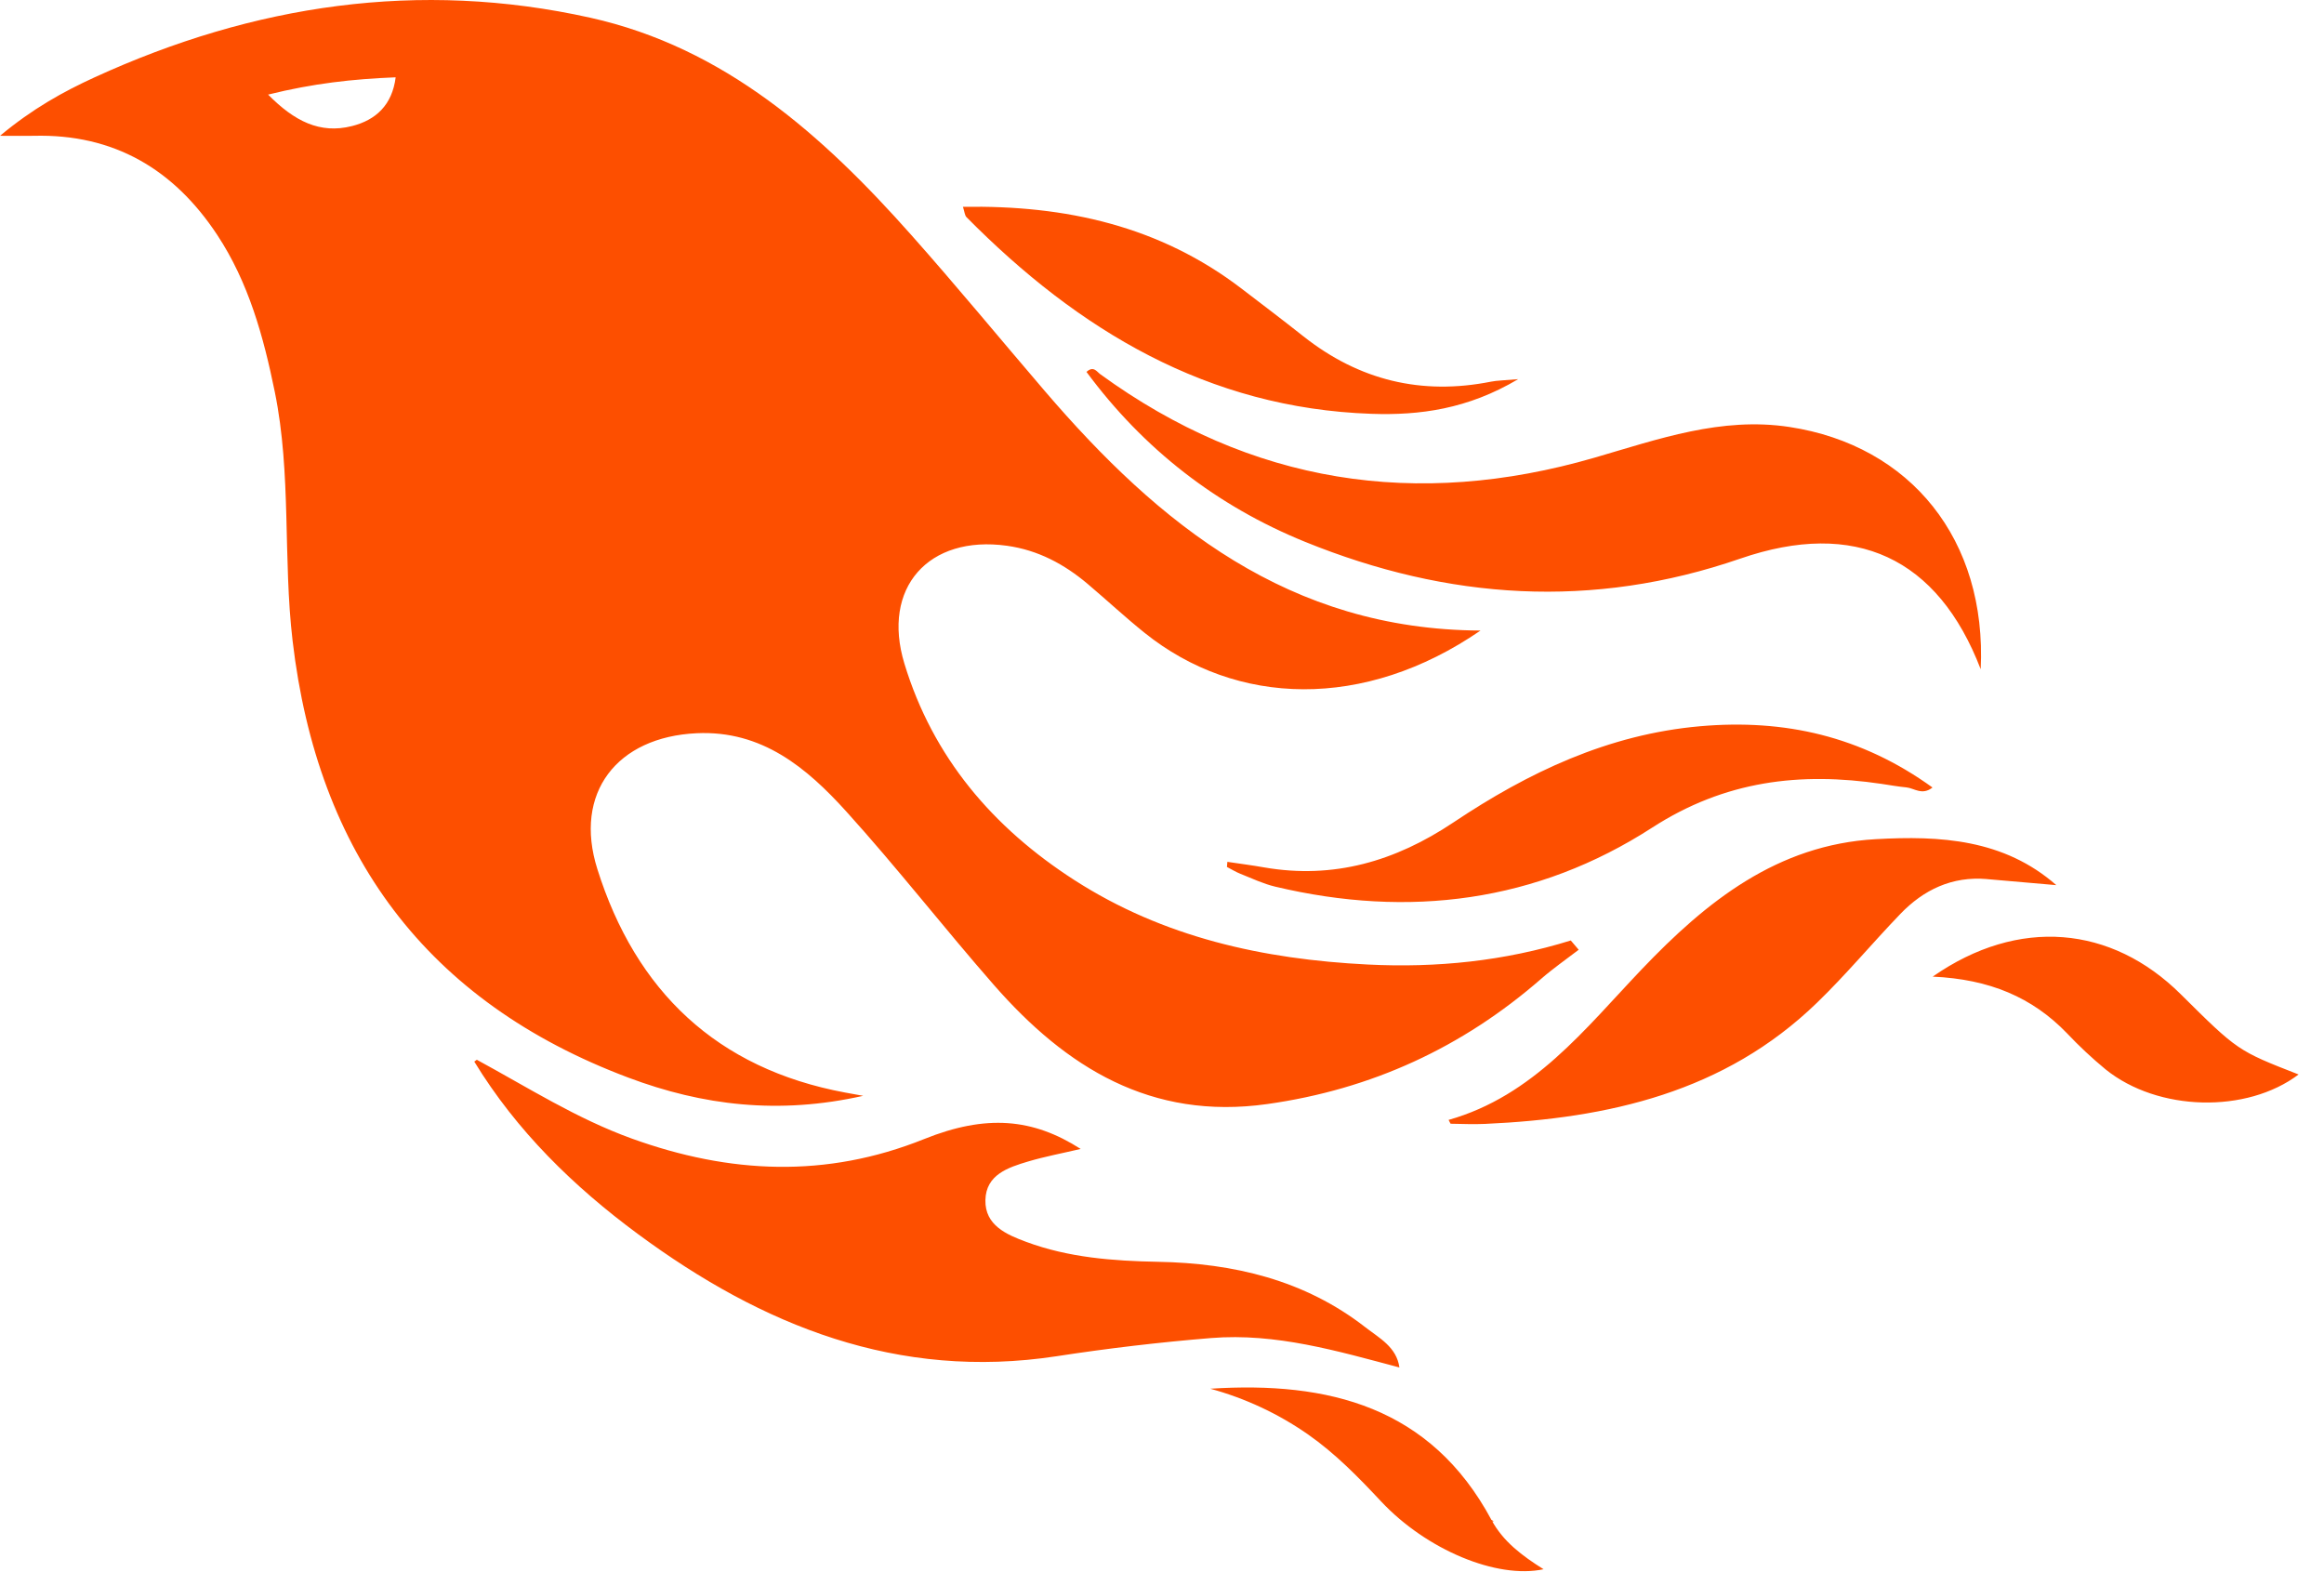
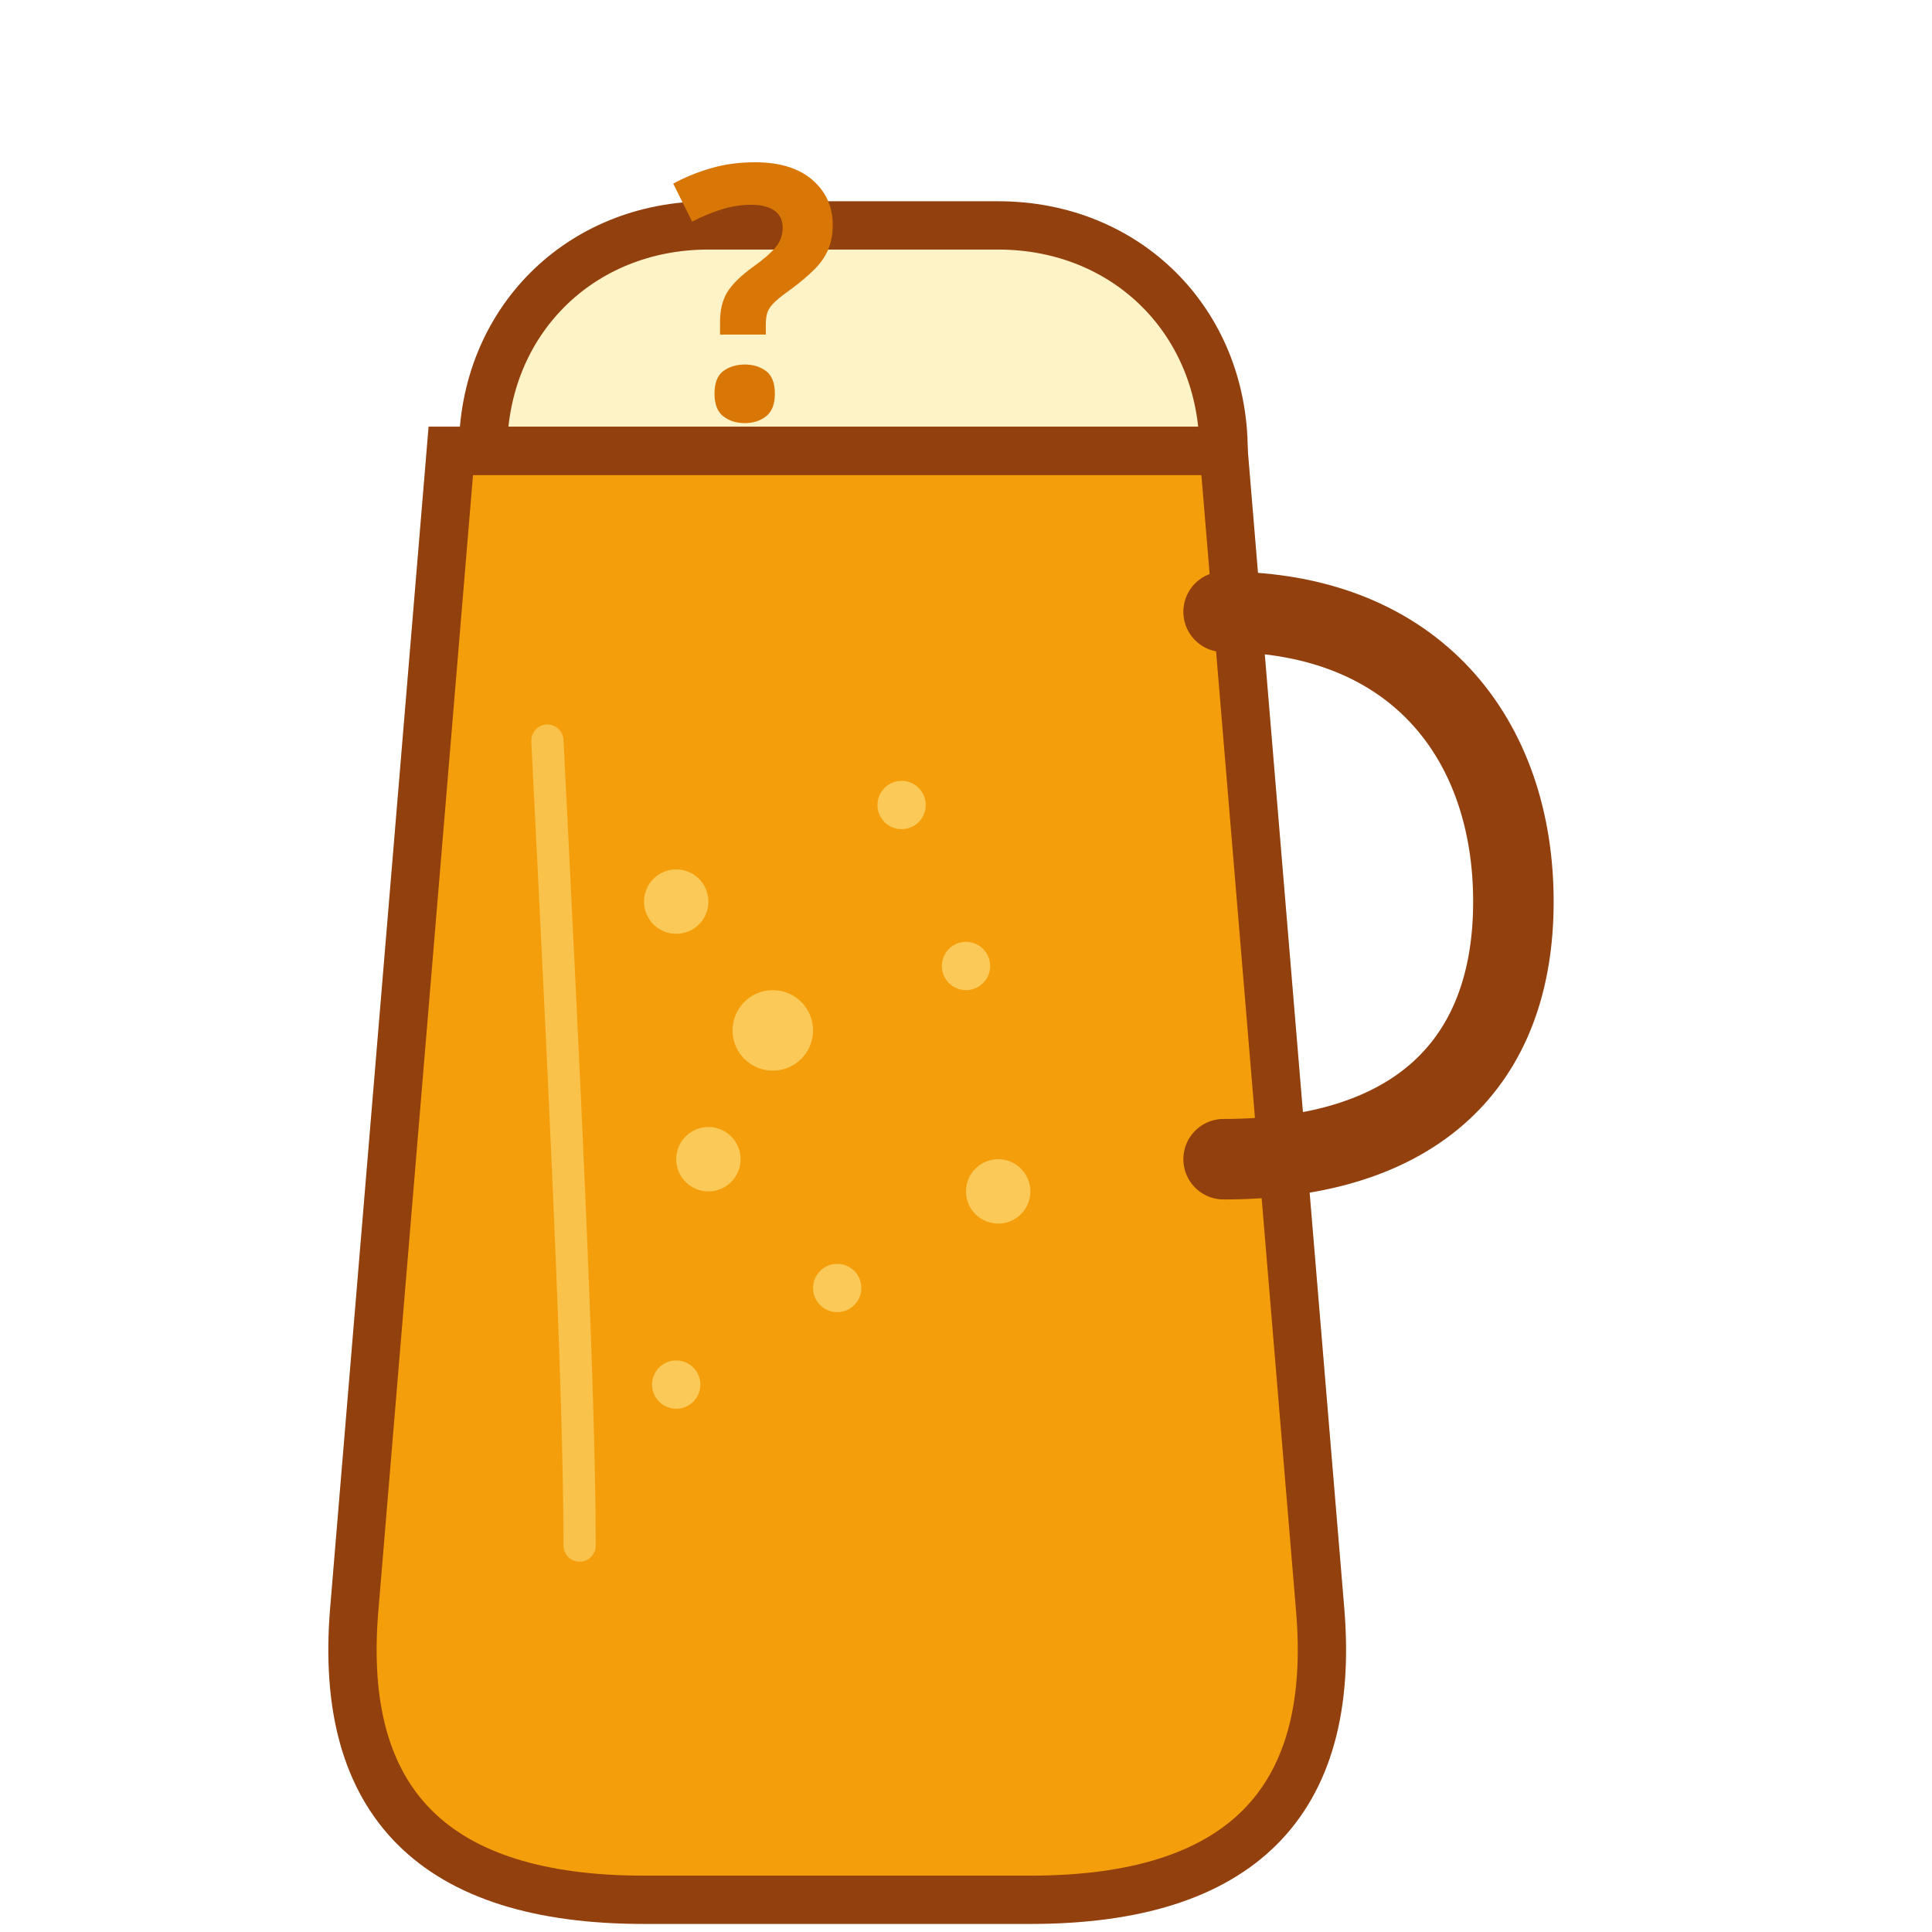
- <svg xmlns="http://www.w3.org/2000/svg" viewBox="0 0 71 48" fill="currentColor" aria-hidden="true">
-   <path d="m26.371 33.477-.552-.1c-3.92-.729-6.397-3.1-7.57-6.829-.733-2.324.597-4.035 3.035-4.148 1.995-.092 3.362 1.055 4.57 2.39 1.557 1.72 2.984 3.558 4.514 5.305 2.202 2.515 4.797 4.134 8.347 3.634 3.183-.448 5.958-1.725 8.371-3.828.363-.316.761-.592 1.144-.886l-.241-.284c-2.027.63-4.093.841-6.205.735-3.195-.16-6.24-.828-8.964-2.582-2.486-1.601-4.319-3.746-5.19-6.611-.704-2.315.736-3.934 3.135-3.6.948.133 1.746.56 2.463 1.165.583.493 1.143 1.015 1.738 1.493 2.8 2.25 6.712 2.375 10.265-.068-5.842-.026-9.817-3.24-13.308-7.313-1.366-1.594-2.7-3.216-4.095-4.785-2.698-3.036-5.692-5.71-9.79-6.623C12.8-.623 7.745.14 2.893 2.361 1.926 2.804.997 3.319 0 4.149c.494 0 .763.006 1.032 0 2.446-.064 4.28 1.023 5.602 3.024.962 1.457 1.415 3.104 1.761 4.798.513 2.515.247 5.078.544 7.605.761 6.494 4.08 11.026 10.26 13.346 2.267.852 4.591 1.135 7.172.555ZM10.751 3.852c-.976.246-1.756-.148-2.56-.962 1.377-.343 2.592-.476 3.897-.528-.107.848-.607 1.306-1.336 1.49Zm32.002 37.924c-.085-.626-.62-.901-1.04-1.228-1.857-1.446-4.03-1.958-6.333-2-1.375-.026-2.735-.128-4.031-.61-.595-.22-1.26-.505-1.244-1.272.015-.78.693-1 1.31-1.184.505-.15 1.026-.247 1.6-.382-1.46-.936-2.886-1.065-4.787-.3-2.993 1.202-5.943 1.06-8.926-.017-1.684-.608-3.179-1.563-4.735-2.408l-.077.057c1.29 2.115 3.034 3.817 5.004 5.271 3.793 2.8 7.936 4.471 12.784 3.73A66.714 66.714 0 0 1 37 40.877c1.98-.16 3.866.398 5.753.899Zm-9.14-30.345c-.105-.076-.206-.266-.42-.069 1.745 2.36 3.985 4.098 6.683 5.193 4.354 1.767 8.773 2.07 13.293.51 3.51-1.21 6.033-.028 7.343 3.38.19-3.955-2.137-6.837-5.843-7.401-2.084-.318-4.01.373-5.962.94-5.434 1.575-10.485.798-15.094-2.553Zm27.085 15.425c.708.059 1.416.123 2.124.185-1.6-1.405-3.55-1.517-5.523-1.404-3.003.17-5.167 1.903-7.14 3.972-1.739 1.824-3.31 3.87-5.903 4.604.043.078.054.117.066.117.35.005.699.021 1.047.005 3.768-.17 7.317-.965 10.14-3.7.89-.86 1.685-1.817 2.544-2.71.716-.746 1.584-1.159 2.645-1.07Zm-8.753-4.67c-2.812.246-5.254 1.409-7.548 2.943-1.766 1.18-3.654 1.738-5.776 1.37-.374-.066-.75-.114-1.124-.17l-.013.156c.135.07.265.151.405.207.354.14.702.308 1.07.395 4.083.971 7.992.474 11.516-1.803 2.221-1.435 4.521-1.707 7.013-1.336.252.038.503.083.756.107.234.022.479.255.795.003-2.179-1.574-4.526-2.096-7.094-1.872Zm-10.049-9.544c1.475.051 2.943-.142 4.486-1.059-.452.04-.643.04-.827.076-2.126.424-4.033-.04-5.733-1.383-.623-.493-1.257-.974-1.889-1.457-2.503-1.914-5.374-2.555-8.514-2.5.05.154.054.26.108.315 3.417 3.455 7.371 5.836 12.369 6.008Zm24.727 17.731c-2.114-2.097-4.952-2.367-7.578-.537 1.738.078 3.043.632 4.101 1.728a13 13 0 0 0 1.182 1.106c1.6 1.29 4.311 1.352 5.896.155-1.861-.726-1.861-.726-3.601-2.452Zm-21.058 16.06c-1.858-3.46-4.981-4.24-8.59-4.008a9.667 9.667 0 0 1 2.977 1.39c.84.586 1.547 1.311 2.243 2.055 1.38 1.473 3.534 2.376 4.962 2.07-.656-.412-1.238-.848-1.592-1.507Zl-.006.006-.036-.004.021.018.012.053Za.127.127 0 0 0 .015.043c.005.008.038 0 .058-.002Zl-.008.01.005.026.024.014Z" fill="#FD4F00" />
+ <svg xmlns="http://www.w3.org/2000/svg" viewBox="0 0 120 120" fill="none">
+   <path d="M28 28h48l6 72c1 12-5 18-18 18H40c-13 0-19-6-18-18l6-72Z" fill="#F59E0B" stroke="#92400E" stroke-width="3" />
+   <path d="M30 28c0-8 6-14 14-14h18c8 0 14 6 14 14H30Z" fill="#FEF3C7" stroke="#92400E" stroke-width="3" />
+   <path d="M76 38c12 0 18 8 18 18s-6 16-18 16" stroke="#92400E" stroke-width="5" fill="none" stroke-linecap="round" />
+   <text x="47" y="26" font-family="sans-serif" font-size="22" font-weight="900" fill="#D97706" text-anchor="middle">?</text>
+   <path d="M34 46c1 20 2 40 2 50" stroke="#FDE68A" stroke-width="2" stroke-linecap="round" opacity="0.5" />
+   <circle cx="42" cy="56" r="2" fill="#FDE68A" opacity="0.6" />
+   <circle cx="56" cy="50" r="1.5" fill="#FDE68A" opacity="0.6" />
+   <circle cx="48" cy="64" r="2.5" fill="#FDE68A" opacity="0.6" />
+   <circle cx="60" cy="60" r="1.5" fill="#FDE68A" opacity="0.6" />
+   <circle cx="44" cy="72" r="2" fill="#FDE68A" opacity="0.6" />
+   <circle cx="52" cy="80" r="1.5" fill="#FDE68A" opacity="0.6" />
+   <circle cx="62" cy="74" r="2" fill="#FDE68A" opacity="0.6" />
+   <circle cx="42" cy="86" r="1.5" fill="#FDE68A" opacity="0.6" />
</svg>
